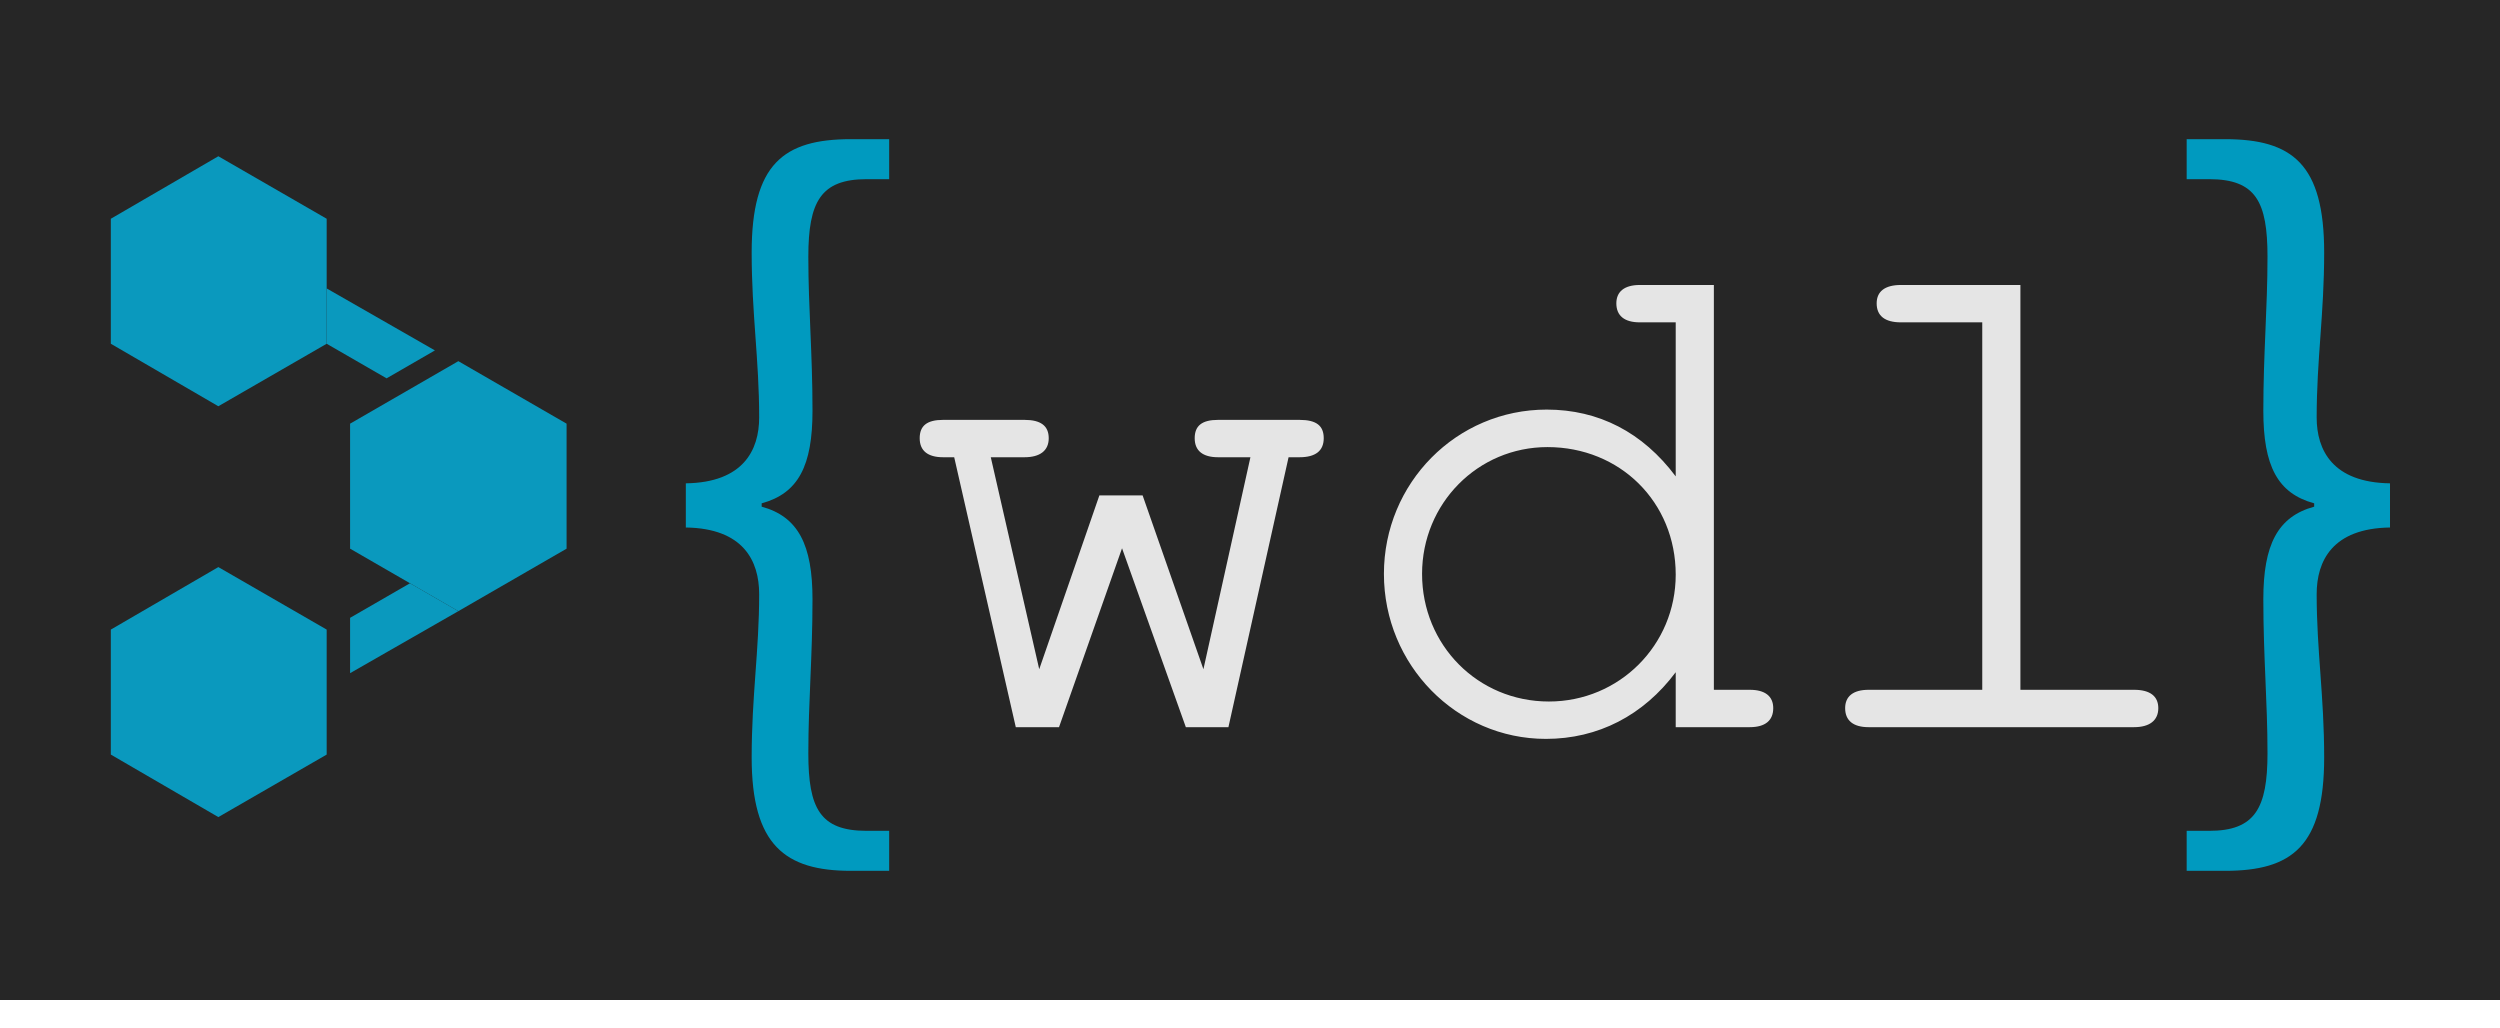
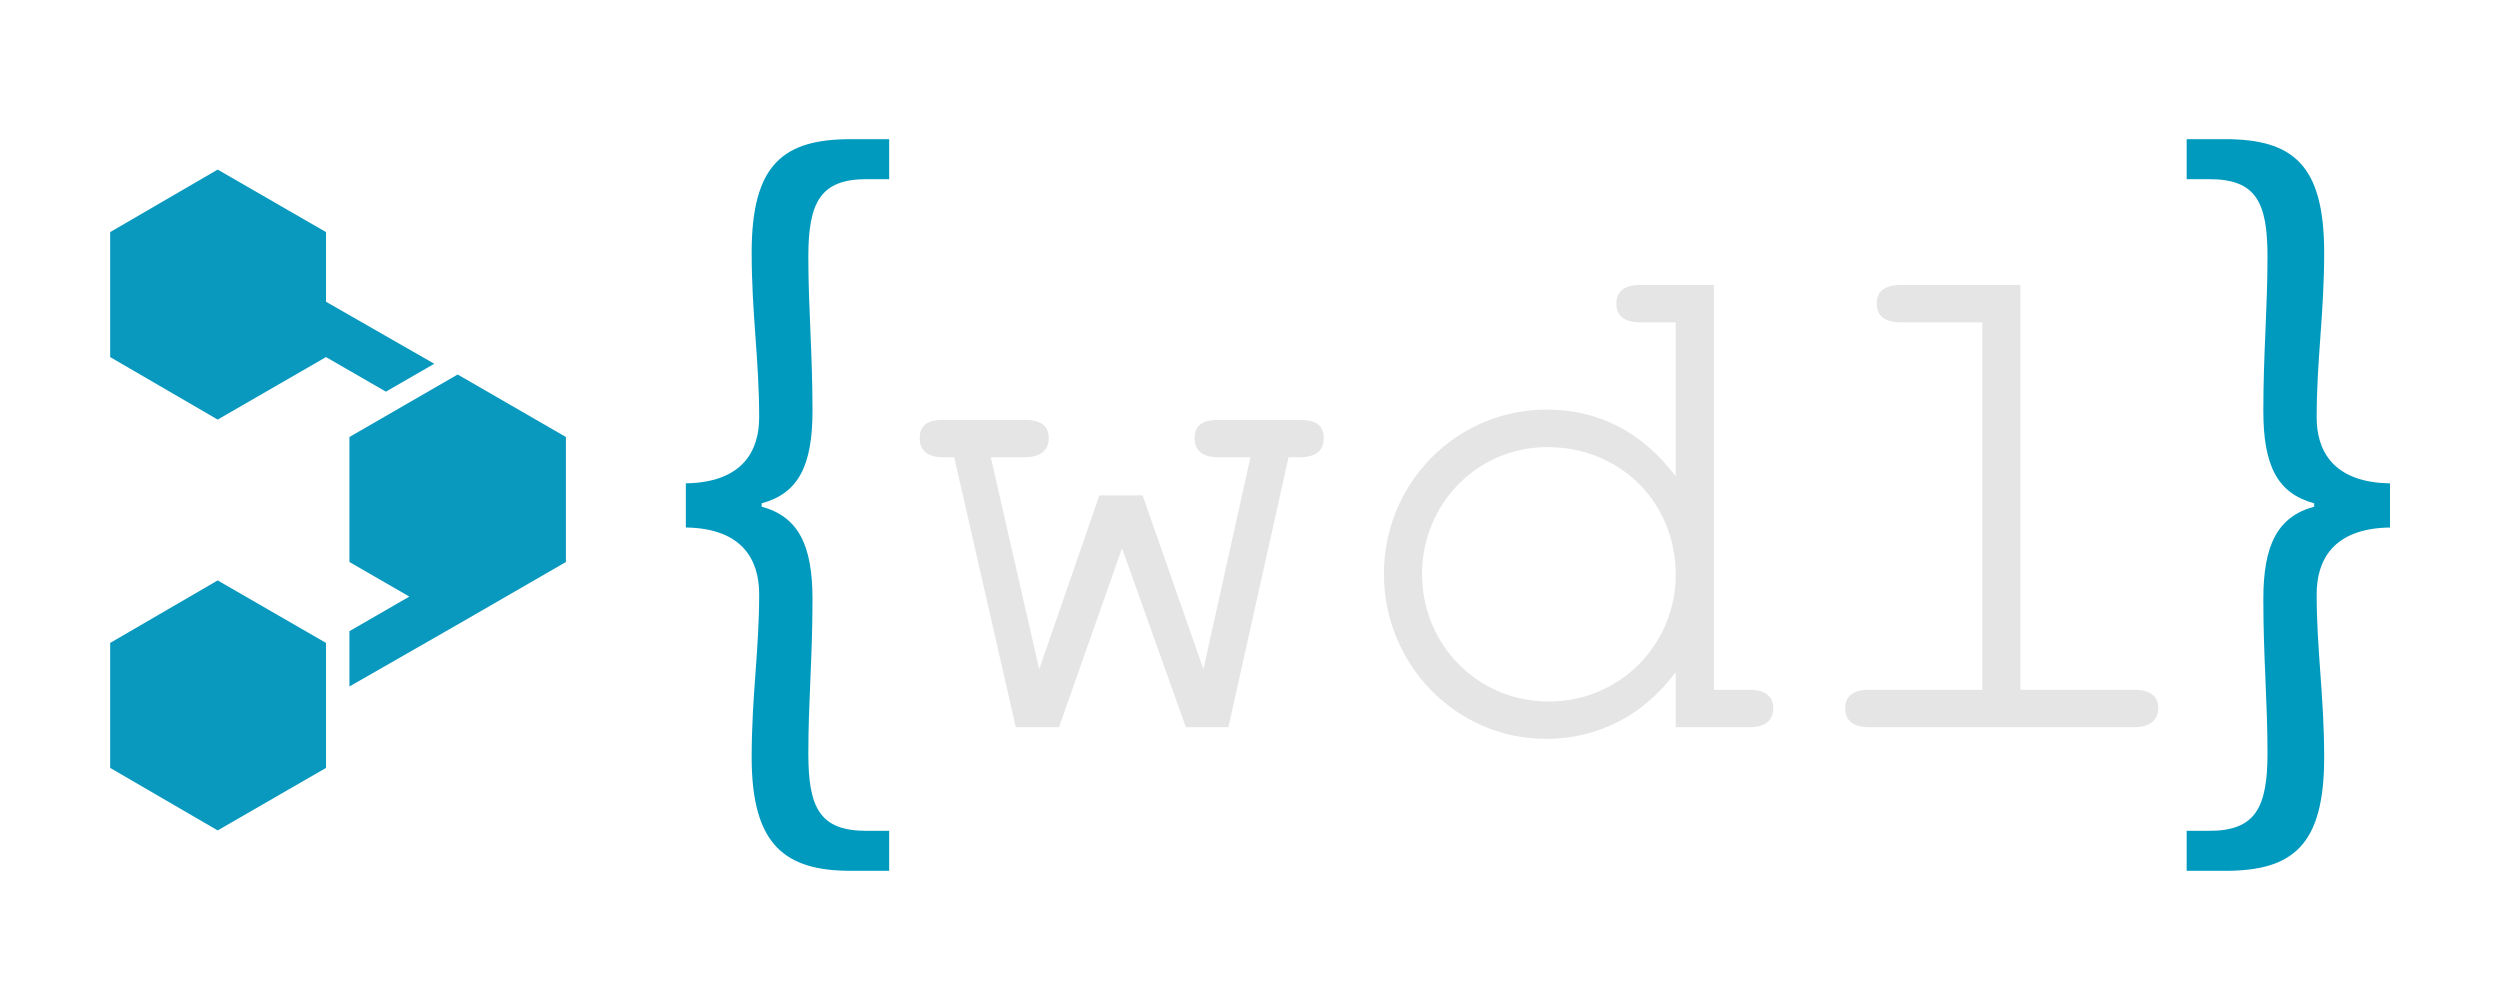
- <svg xmlns="http://www.w3.org/2000/svg" id="Layer_1" data-name="Layer 1" viewBox="0 0 300 123.27">
+ <svg xmlns="http://www.w3.org/2000/svg" viewBox="0 0 300 120">
  <defs>
-     <style>.cls-1{fill:#262626;}.cls-2{fill:#009abf;}.cls-3{isolation:isolate;font-size:88px;fill:#e5e5e5;font-family:Courier;}.cls-4{fill:#0a99be;}.cls-5{fill:none;}</style>
+     <style>.cls-1{fill:#009abf;}.cls-2{isolation:isolate;font-size:88px;fill:#e5e5e5;font-family:Courier;}.cls-3{fill:#0a99be;}</style>
  </defs>
-   <rect class="cls-1" width="300" height="120" />
-   <path class="cls-2" d="M90.2,90.9c0-7.4.9-12.8.9-19.6,0-4-1.9-7.9-8.8-8V58c6.9-.1,8.8-4,8.8-7.9,0-7-.9-12.4-.9-19.8,0-10.6,3.8-13.6,11.9-13.6h4.6v4.8H104c-5.5,0-7,2.7-7,9.3,0,6.2.5,11.5.5,18.5,0,6.6-1.7,9.9-6.1,11.1v.4c4.4,1.2,6.1,4.6,6.1,11.1,0,7-.5,12.3-.5,18.5,0,6.6,1.4,9.3,7,9.3h2.7v4.8h-4.6C94.2,104.5,90.2,101.4,90.2,90.9Z" />
-   <path class="cls-2" d="M262.4,99.7h2.7c5.5,0,7-2.7,7-9.3,0-6.2-.5-11.5-.5-18.5,0-6.5,1.7-9.9,6.1-11.1v-.4c-4.4-1.2-6.1-4.5-6.1-11.1,0-6.9.5-12.3.5-18.5,0-6.6-1.4-9.3-7-9.3h-2.7V16.7H267c8.1,0,11.9,3,11.9,13.6,0,7.4-.9,12.8-.9,19.8,0,3.9,1.9,7.8,8.8,7.9v5.3c-6.9.1-8.8,4-8.8,8,0,6.8.9,12.2.9,19.6,0,10.6-3.8,13.6-11.9,13.6h-4.6Z" />
-   <text class="cls-3" transform="translate(108.16 87.26)">wdl</text>
-   <polygon class="cls-4" points="26.2 68.05 13.3 75.55 13.3 90.55 26.2 98.05 39.2 90.55 39.2 75.55 26.2 68.05" />
-   <polygon class="cls-4" points="49.2 69.99 42.01 74.14 42.01 80.78 55 73.34 49.2 69.99" />
-   <polygon class="cls-4" points="55 43.34 42.01 50.84 42.01 65.84 55 73.34 67.99 65.84 67.99 50.84 55 43.34" />
-   <polygon class="cls-4" points="46.39 45.4 39.2 41.25 39.2 34.61 52.19 42.05 46.39 45.4" />
-   <polygon class="cls-4" points="26.2 18.75 13.3 26.25 13.3 41.25 26.2 48.75 39.2 41.25 39.2 26.25 26.2 18.75" />
-   <line class="cls-5" x1="42.01" y1="50.84" x2="42.01" y2="65.84" />
+   <g id="Text">
+     <path class="cls-1" d="M90.2,90.9c0-7.4.9-12.8.9-19.6,0-4-1.9-7.9-8.8-8V58c6.9-.1,8.8-4,8.8-7.9,0-7-.9-12.4-.9-19.8,0-10.6,3.8-13.6,11.9-13.6h4.6v4.8H104c-5.5,0-7,2.7-7,9.3,0,6.2.5,11.5.5,18.5,0,6.6-1.7,9.9-6.1,11.1v.4c4.4,1.2,6.1,4.6,6.1,11.1,0,7-.5,12.3-.5,18.5,0,6.6,1.4,9.3,7,9.3h2.7v4.8h-4.6C94.2,104.5,90.2,101.4,90.2,90.9Z" />
+     <path class="cls-1" d="M262.4,99.7h2.7c5.5,0,7-2.7,7-9.3,0-6.2-.5-11.5-.5-18.5,0-6.5,1.7-9.9,6.1-11.1v-.4c-4.4-1.2-6.1-4.5-6.1-11.1,0-6.9.5-12.3.5-18.5,0-6.6-1.4-9.3-7-9.3h-2.7V16.7H267c8.1,0,11.9,3,11.9,13.6,0,7.4-.9,12.8-.9,19.8,0,3.9,1.9,7.8,8.8,7.9v5.3c-6.9.1-8.8,4-8.8,8,0,6.8.9,12.2.9,19.6,0,10.6-3.8,13.6-11.9,13.6h-4.6Z" />
+     <text class="cls-2" transform="translate(108.16 87.26)">wdl</text>
+   </g>
+   <g id="Logo">
+     <polygon class="cls-3" points="52.11 43.65 39.12 36.21 39.12 27.85 26.12 20.35 13.22 27.85 13.22 42.85 26.12 50.35 39.12 42.85 46.31 47 52.11 43.65" />
+     <polygon class="cls-3" points="54.92 44.94 41.93 52.44 41.93 67.44 49.12 71.59 41.93 75.74 41.93 82.38 54.92 74.94 67.91 67.44 67.91 52.44 54.92 44.94" />
+     <polygon class="cls-3" points="26.12 69.65 13.22 77.15 13.22 92.15 26.12 99.65 39.12 92.15 39.12 77.15 26.12 69.65" />
+   </g>
</svg>
